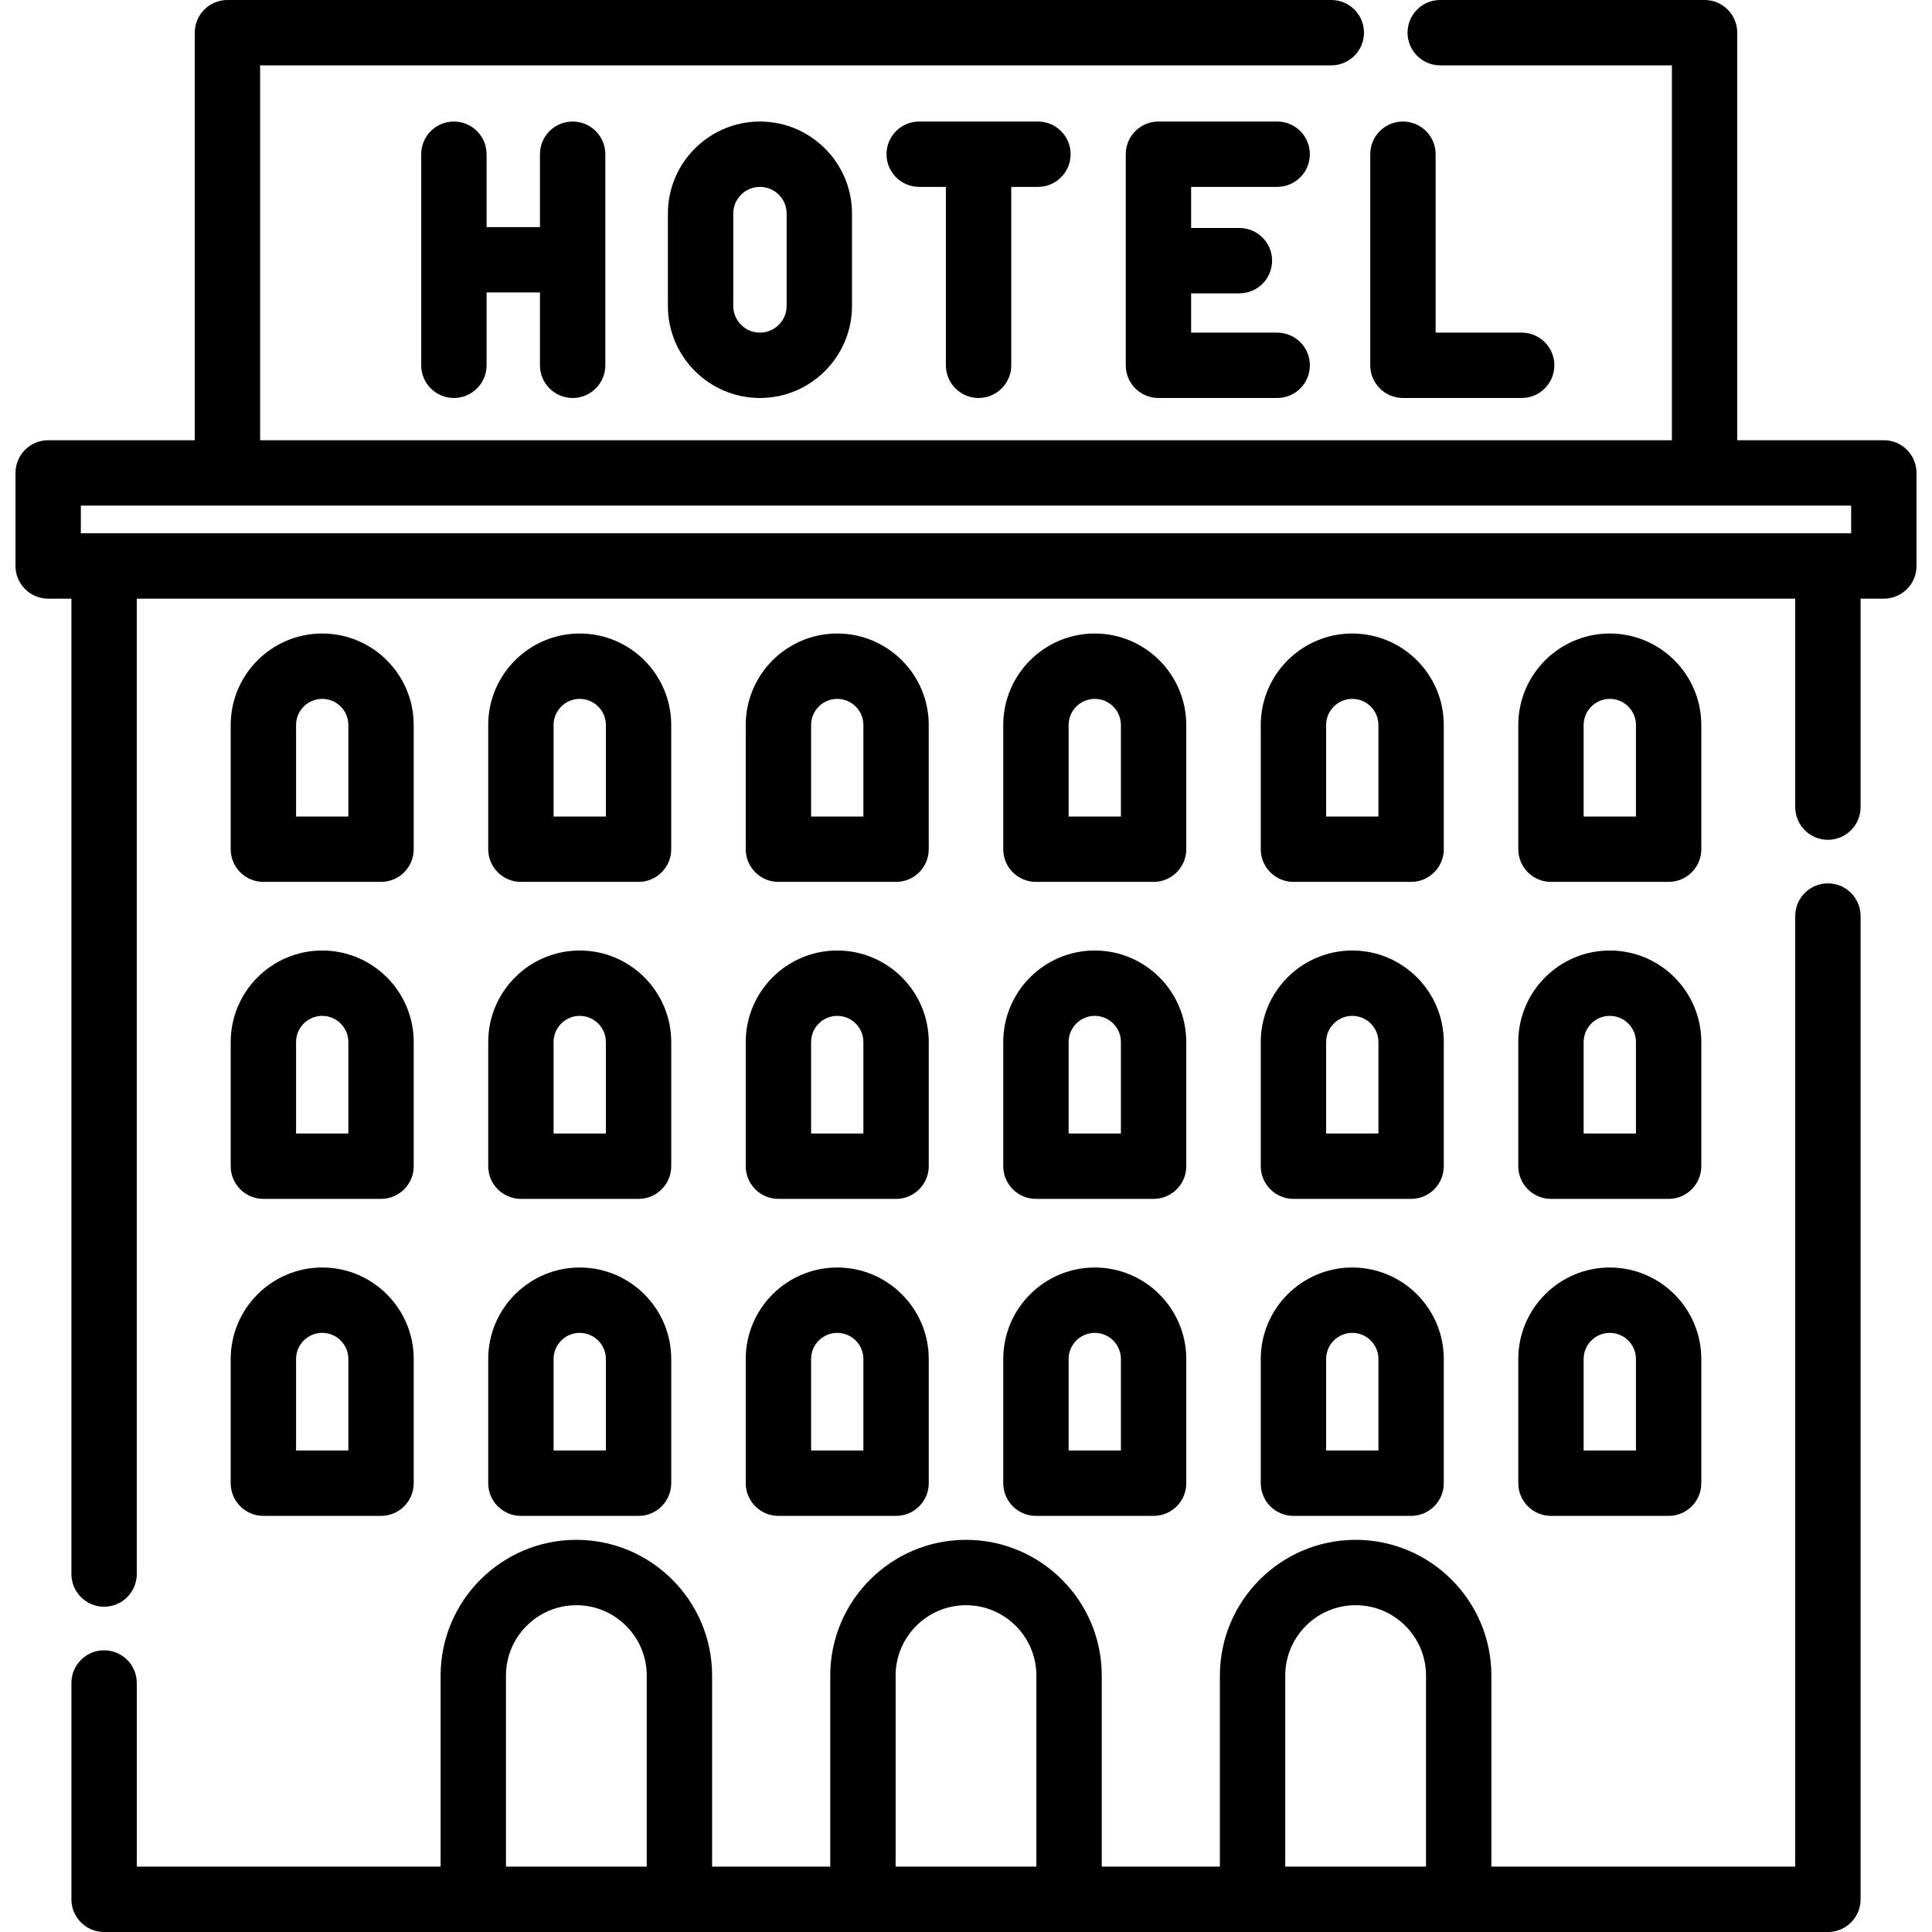
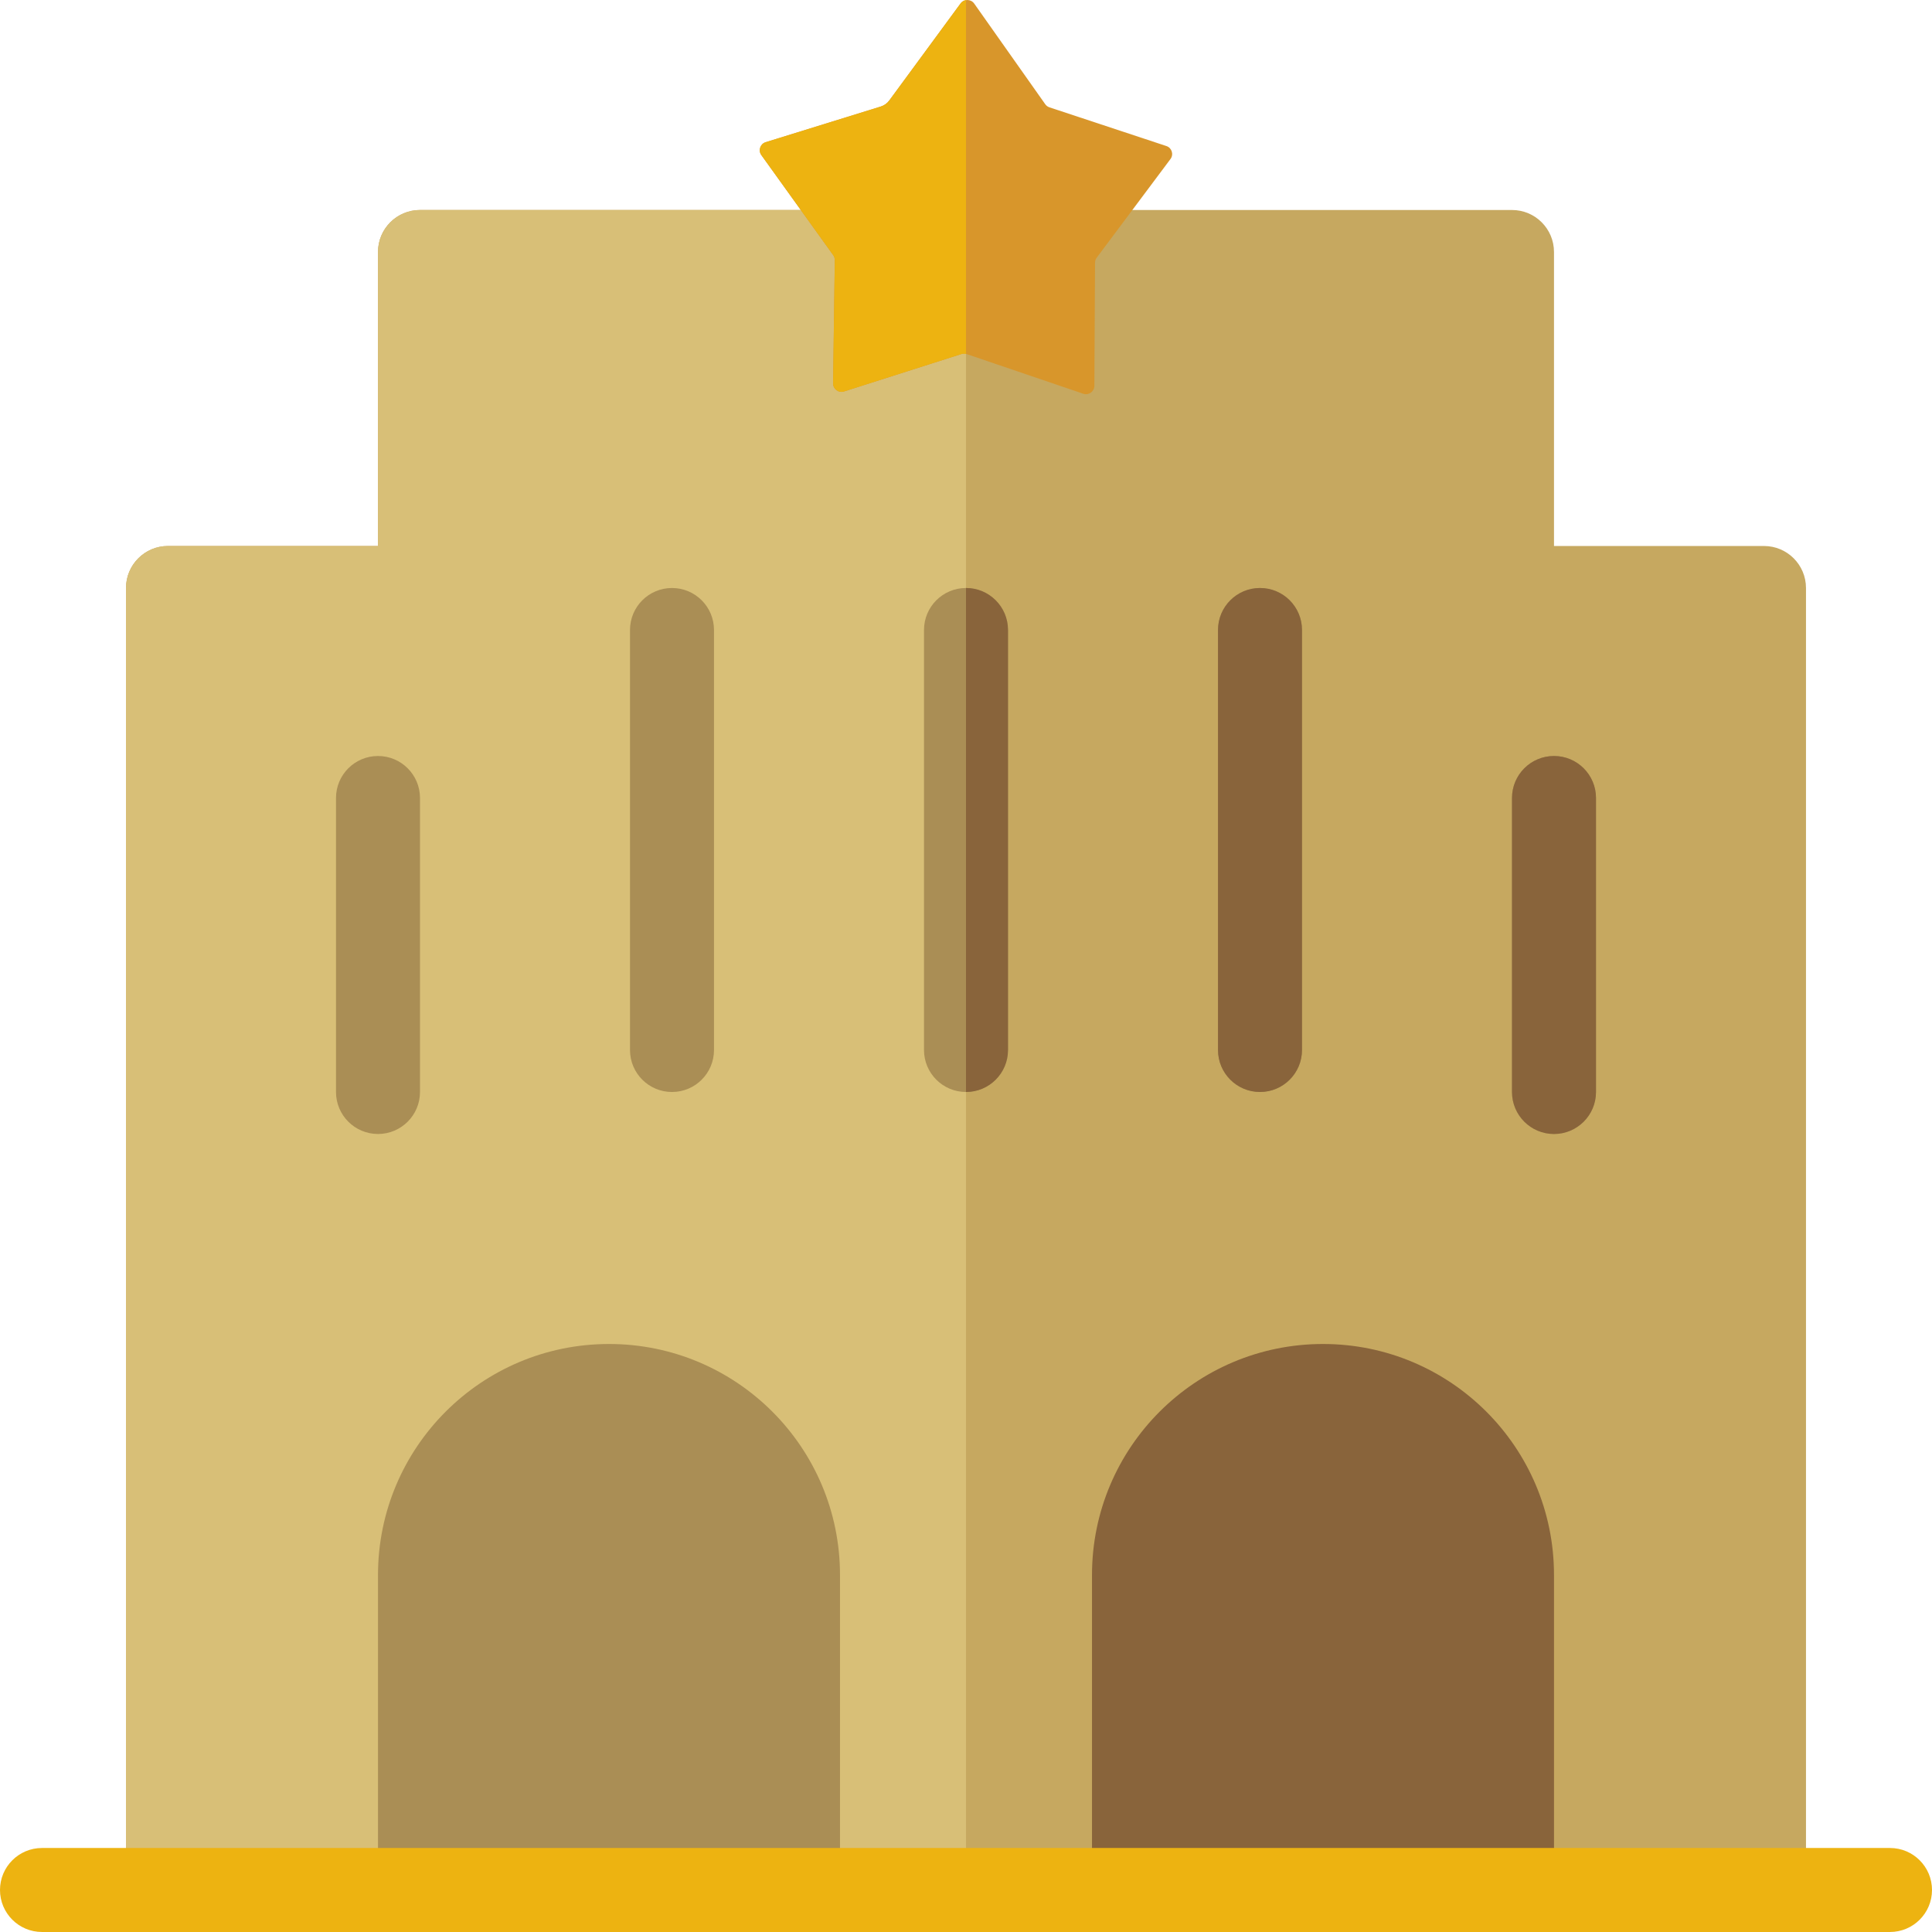
- <svg xmlns="http://www.w3.org/2000/svg" fill="#000000" height="800px" width="800px" version="1.1" id="Layer_1" viewBox="0 0 512 512" xml:space="preserve">
+ <svg xmlns="http://www.w3.org/2000/svg" version="1.1" id="Layer_1" x="0px" y="0px" viewBox="0 0 512 512" style="enable-background:new 0 0 512 512;" xml:space="preserve">
+   <path style="fill:#C6A860;" d="M33.391,511.998V155.824c0-6.147,4.983-11.13,11.13-11.13h55.652V66.781  c0-6.147,4.983-11.13,11.13-11.13h100.174h89.043h100.174c6.147,0,11.13,4.983,11.13,11.13v77.913h55.652  c6.147,0,11.13,4.983,11.13,11.13v356.174H33.391z" />
+   <path style="fill:#D8BF77;" d="M256,511.998H33.391V155.824c0-6.147,4.983-11.13,11.13-11.13h55.652V66.781  c0-6.147,4.983-11.13,11.13-11.13h100.174H256V511.998z" />
+   <path style="fill:#AA8E55;" d="M222.609,417.39v94.609H100.174V417.39c0-33.81,27.408-61.217,61.217-61.217l0,0  C195.201,356.172,222.609,383.58,222.609,417.39z M111.304,289.39v-77.913c0-6.147-4.983-11.13-11.13-11.13  c-6.147,0-11.13,4.983-11.13,11.13v77.913c0,6.147,4.983,11.13,11.13,11.13C106.321,300.52,111.304,295.537,111.304,289.39z   M178.087,289.39c6.147,0,11.13-4.983,11.13-11.13V166.955c0-6.147-4.983-11.13-11.13-11.13c-6.147,0-11.13,4.983-11.13,11.13  v111.304C166.957,284.406,171.94,289.39,178.087,289.39z M256,155.824c-6.147,0-11.13,4.983-11.13,11.13v111.304  c0,6.147,4.983,11.13,11.13,11.13s11.13-4.983,11.13-11.13V166.955C267.13,160.807,262.147,155.824,256,155.824z M333.913,155.824  c-6.147,0-11.13,4.983-11.13,11.13v111.304c0,6.147,4.983,11.13,11.13,11.13s11.13-4.983,11.13-11.13V166.955  C345.043,160.807,340.06,155.824,333.913,155.824z M411.826,200.346c-6.147,0-11.13,4.983-11.13,11.13v77.913  c0,6.147,4.983,11.13,11.13,11.13c6.147,0,11.13-4.983,11.13-11.13v-77.913C422.957,205.329,417.973,200.346,411.826,200.346z" />
+   <path style="fill:#89643B;" d="M411.826,417.39v94.609H289.391V417.39c0-33.81,27.408-61.217,61.217-61.217l0,0  C384.418,356.172,411.826,383.58,411.826,417.39z M333.913,289.39c6.147,0,11.13-4.983,11.13-11.13V166.955  c0-6.147-4.983-11.13-11.13-11.13s-11.13,4.983-11.13,11.13v111.304C322.783,284.406,327.766,289.39,333.913,289.39z   M411.826,200.346c-6.147,0-11.13,4.983-11.13,11.13v77.913c0,6.147,4.983,11.13,11.13,11.13c6.147,0,11.13-4.983,11.13-11.13  v-77.913C422.957,205.329,417.972,200.346,411.826,200.346z M256,155.824V289.39c6.147,0,11.13-4.983,11.13-11.13V166.955  C267.13,160.807,262.146,155.824,256,155.824z" />
+   <path style="fill:#D8962B;" d="M310.189,42.144l-19.549,26.143c-0.285,0.382-0.441,0.845-0.443,1.321l-0.177,32.643  c-0.008,1.52-1.504,2.586-2.943,2.096l-30.904-10.514c-0.451-0.154-0.939-0.158-1.394-0.013l-31.1,9.919  c-1.448,0.462-2.923-0.631-2.903-2.152l0.45-32.64c0.007-0.476-0.14-0.943-0.417-1.329l-19.044-26.513  c-0.887-1.234-0.303-2.975,1.15-3.425l30.481-9.442c0.91-0.282,1.706-0.848,2.271-1.616L254.562,0.91  c0.9-1.225,2.736-1.208,3.613,0.035l18.823,26.671c0.275,0.39,0.667,0.68,1.12,0.83l30.99,10.256  C310.548,39.174,311.099,40.926,310.189,42.144z" />
+   <path style="fill:#EDB311;" d="M201.775,41.104c-0.887-1.234-0.303-2.975,1.15-3.425l30.481-9.443  c0.91-0.282,1.706-0.848,2.271-1.616l18.895-25.714c0.364-0.496,0.884-0.778,1.429-0.867v93.762  c-0.398-0.099-0.816-0.108-1.21,0.018l-31.1,9.919c-1.448,0.462-2.923-0.631-2.903-2.152l0.45-32.64  c0.007-0.476-0.14-0.943-0.417-1.329L201.775,41.104z M500.87,489.737H11.13c-6.147,0-11.13,4.983-11.13,11.13  c0,6.147,4.983,11.13,11.13,11.13H500.87c6.147,0,11.13-4.983,11.13-11.13C512,494.72,507.017,489.737,500.87,489.737z" />
  <g>
-     <g>
-       <path d="M151.755,32.206c-4.783,0-8.661,3.878-8.661,8.661v19.312h-14.147V40.867c0-4.783-3.878-8.661-8.661-8.661    c-4.783,0-8.661,3.878-8.661,8.661v55.944c0,4.783,3.878,8.661,8.661,8.661c4.783,0,8.661-3.878,8.661-8.661v-19.31h14.147v19.31    c0,4.783,3.878,8.661,8.661,8.661s8.661-3.878,8.661-8.661V40.867C160.416,36.084,156.538,32.206,151.755,32.206z" />
-     </g>
-   </g>
+ </g>
  <g>
-     <g>
-       <path d="M201.393,32.206c-13.451,0-24.395,10.944-24.395,24.396v24.474c0,13.451,10.944,24.395,24.395,24.395    c13.452,0,24.396-10.944,24.396-24.395V56.602C225.789,43.15,214.845,32.206,201.393,32.206z M208.468,81.076    c0,3.9-3.173,7.073-7.074,7.073c-3.9,0-7.073-3.173-7.073-7.073V56.602c0-3.901,3.173-7.074,7.073-7.074    c3.901,0,7.074,3.173,7.074,7.074V81.076z" />
-     </g>
-   </g>
+ </g>
  <g>
-     <g>
-       <path d="M338.466,88.15h-22.808V77.74h12.796c4.783,0,8.661-3.878,8.661-8.661c0-4.783-3.878-8.661-8.661-8.661h-12.796v-10.89    h22.808c4.783,0,8.661-3.878,8.661-8.661s-3.878-8.661-8.661-8.661h-31.469c-4.783,0-8.661,3.878-8.661,8.661v55.944    c0,4.783,3.878,8.661,8.661,8.661h31.469c4.783,0,8.661-3.878,8.661-8.661S343.249,88.15,338.466,88.15z" />
-     </g>
-   </g>
+ </g>
  <g>
-     <g>
-       <path d="M403.262,88.15h-22.808V40.867c0-4.783-3.878-8.661-8.661-8.661s-8.661,3.878-8.661,8.661v55.944    c0,4.783,3.878,8.661,8.661,8.661h31.469c4.783,0,8.661-3.878,8.661-8.661S408.045,88.15,403.262,88.15z" />
-     </g>
-   </g>
+ </g>
  <g>
-     <g>
-       <path d="M275.064,32.206h-31.469c-4.783,0-8.661,3.878-8.661,8.661s3.878,8.661,8.661,8.661h7.073v47.283    c0,4.783,3.878,8.661,8.661,8.661c4.783,0,8.661-3.878,8.661-8.661V49.528h7.074c4.783,0,8.661-3.878,8.661-8.661    S279.847,32.206,275.064,32.206z" />
-     </g>
-   </g>
+ </g>
  <g>
-     <g>
-       <path d="M484.414,234.103c-4.783,0-8.661,3.878-8.661,8.661v251.914h-80.519v-50.63c0-19.837-16.138-35.975-35.974-35.975    c-19.837,0-35.975,16.138-35.975,35.975v50.63h-31.31v-50.63c0-19.837-16.138-35.975-35.974-35.975    c-19.836,0-35.974,16.138-35.974,35.975v50.63h-31.31v-50.63c0-19.837-16.138-35.975-35.975-35.975    c-19.836,0-35.974,16.138-35.974,35.975v50.63h-80.52v-48.67c0-4.783-3.878-8.661-8.661-8.661c-4.783,0-8.661,3.878-8.661,8.661    v57.331c0,4.783,3.878,8.661,8.661,8.661h456.828c4.783,0,8.661-3.878,8.661-8.661V242.764    C493.075,237.981,489.197,234.103,484.414,234.103z M171.393,494.678h-37.306v-50.63c0-10.286,8.368-18.653,18.652-18.653    c10.286,0,18.653,8.368,18.653,18.653V494.678z M274.653,494.678h-37.306v-50.63c0-10.286,8.368-18.653,18.653-18.653    c10.285,0,18.652,8.368,18.652,18.653V494.678z M377.912,494.678h-37.306v-50.63c0-10.286,8.368-18.653,18.653-18.653    c10.285,0,18.652,8.368,18.652,18.653V494.678z" />
-     </g>
-   </g>
+ </g>
  <g>
-     <g>
-       <path d="M85.389,335.902c-13.371,0-24.251,10.878-24.251,24.251v32.91c0,4.783,3.878,8.661,8.661,8.661h31.178    c4.783,0,8.661-3.878,8.661-8.661v-32.91C109.639,346.781,98.76,335.902,85.389,335.902z M92.317,384.402H78.46v-24.25    c0-3.82,3.108-6.929,6.929-6.929c3.821,0,6.928,3.108,6.928,6.929V384.402z" />
-     </g>
-   </g>
+ </g>
  <g>
-     <g>
-       <path d="M221.878,335.902c-13.373,0-24.25,10.878-24.25,24.251v32.91c0,4.783,3.878,8.661,8.661,8.661h31.178    c4.783,0,8.661-3.878,8.661-8.661v-32.91C246.128,346.781,235.25,335.902,221.878,335.902z M228.806,384.402H214.95v-24.25    c0-3.82,3.108-6.929,6.928-6.929s6.929,3.108,6.929,6.929V384.402z" />
-     </g>
-   </g>
+ </g>
  <g>
-     <g>
-       <path d="M153.633,335.902c-13.372,0-24.25,10.878-24.25,24.251v32.91c0,4.783,3.878,8.661,8.661,8.661h31.178    c4.783,0,8.661-3.878,8.661-8.661v-32.91C177.883,346.781,167.005,335.902,153.633,335.902z M160.561,384.402h-13.856v-24.25    c0-3.82,3.108-6.929,6.928-6.929s6.929,3.108,6.929,6.929V384.402z" />
-     </g>
-   </g>
+ </g>
  <g>
-     <g>
-       <path d="M290.124,335.902c-13.371,0-24.251,10.878-24.251,24.251v32.91c0,4.783,3.878,8.661,8.661,8.661h31.178    c4.783,0,8.661-3.878,8.661-8.661v-32.91C314.373,346.781,303.495,335.902,290.124,335.902z M297.051,384.402h-13.856v-24.25    c0-3.82,3.108-6.929,6.929-6.929s6.928,3.108,6.928,6.929V384.402z" />
-     </g>
-   </g>
+ </g>
  <g>
-     <g>
-       <path d="M426.612,335.902c-13.372,0-24.25,10.878-24.25,24.251v32.91c0,4.783,3.878,8.661,8.661,8.661h31.178    c4.783,0,8.661-3.878,8.661-8.661v-32.91C450.863,346.781,439.985,335.902,426.612,335.902z M433.541,384.402h-13.856v-24.25    c0-3.82,3.108-6.929,6.928-6.929c3.82,0,6.929,3.108,6.929,6.929V384.402z" />
-     </g>
-   </g>
+ </g>
  <g>
-     <g>
-       <path d="M358.368,335.902c-13.371,0-24.251,10.878-24.251,24.251v32.91c0,4.783,3.878,8.661,8.661,8.661h31.178    c4.783,0,8.661-3.878,8.661-8.661v-32.91C382.618,346.781,371.74,335.902,358.368,335.902z M365.296,384.402H351.44v-24.25    c0-3.82,3.108-6.929,6.929-6.929s6.928,3.108,6.928,6.929V384.402z" />
-     </g>
-   </g>
+ </g>
  <g>
-     <g>
-       <path d="M85.389,251.895c-13.371,0-24.251,10.878-24.251,24.25v32.91c0,4.783,3.878,8.661,8.661,8.661h31.178    c4.783,0,8.661-3.878,8.661-8.661v-32.91C109.639,262.773,98.76,251.895,85.389,251.895z M92.317,300.394H78.46v-24.25    c0-3.82,3.108-6.928,6.929-6.928c3.821,0,6.928,3.108,6.928,6.928V300.394z" />
-     </g>
-   </g>
+ </g>
  <g>
-     <g>
-       <path d="M221.878,251.895c-13.373,0-24.25,10.878-24.25,24.25v32.91c0,4.783,3.878,8.661,8.661,8.661h31.178    c4.783,0,8.661-3.878,8.661-8.661v-32.91C246.128,262.773,235.25,251.895,221.878,251.895z M228.806,300.394H214.95v-24.25    c0-3.82,3.108-6.928,6.928-6.928s6.929,3.108,6.929,6.928V300.394z" />
-     </g>
-   </g>
+ </g>
  <g>
-     <g>
-       <path d="M153.633,251.895c-13.372,0-24.25,10.878-24.25,24.25v32.91c0,4.783,3.878,8.661,8.661,8.661h31.178    c4.783,0,8.661-3.878,8.661-8.661v-32.91C177.883,262.773,167.005,251.895,153.633,251.895z M160.561,300.394h-13.856v-24.25    c0-3.82,3.108-6.928,6.928-6.928s6.929,3.108,6.929,6.928V300.394z" />
-     </g>
-   </g>
-   <g>
-     <g>
-       <path d="M290.124,251.895c-13.371,0-24.251,10.878-24.251,24.25v32.91c0,4.783,3.878,8.661,8.661,8.661h31.178    c4.783,0,8.661-3.878,8.661-8.661v-32.91C314.373,262.773,303.495,251.895,290.124,251.895z M297.051,300.394h-13.856v-24.25    c0-3.82,3.108-6.928,6.929-6.928s6.928,3.108,6.928,6.928V300.394z" />
-     </g>
-   </g>
-   <g>
-     <g>
-       <path d="M426.612,251.895c-13.372,0-24.25,10.878-24.25,24.25v32.91c0,4.783,3.878,8.661,8.661,8.661h31.178    c4.783,0,8.661-3.878,8.661-8.661v-32.91C450.863,262.773,439.985,251.895,426.612,251.895z M433.541,300.394h-13.856v-24.25    c0-3.82,3.108-6.928,6.928-6.928c3.82,0,6.929,3.108,6.929,6.928V300.394z" />
-     </g>
-   </g>
-   <g>
-     <g>
-       <path d="M358.368,251.895c-13.371,0-24.251,10.878-24.251,24.25v32.91c0,4.783,3.878,8.661,8.661,8.661h31.178    c4.783,0,8.661-3.878,8.661-8.661v-32.91C382.618,262.773,371.74,251.895,358.368,251.895z M365.296,300.394H351.44v-24.25    c0-3.82,3.108-6.928,6.929-6.928s6.928,3.108,6.928,6.928V300.394z" />
-     </g>
-   </g>
-   <g>
-     <g>
-       <path d="M85.388,167.887c-13.371,0-24.251,10.878-24.251,24.251v32.911c0,4.783,3.878,8.661,8.661,8.661h31.178    c4.783,0,8.661-3.878,8.661-8.661v-32.911C109.637,178.767,98.759,167.887,85.388,167.887z M92.317,216.388H78.46v-24.25    c0-3.82,3.108-6.929,6.929-6.929c3.821,0,6.928,3.108,6.928,6.929V216.388z" />
-     </g>
-   </g>
-   <g>
-     <g>
-       <path d="M221.876,167.887c-13.372,0-24.25,10.878-24.25,24.251v32.911c0,4.783,3.878,8.661,8.661,8.661h31.178    c4.783,0,8.661-3.878,8.661-8.661v-32.911C246.127,178.767,235.249,167.887,221.876,167.887z M228.806,216.388H214.95v-24.25    c0-3.82,3.108-6.929,6.928-6.929s6.929,3.108,6.929,6.929V216.388z" />
-     </g>
-   </g>
-   <g>
-     <g>
-       <path d="M153.632,167.887c-13.373,0-24.25,10.878-24.25,24.251v32.911c0,4.783,3.878,8.661,8.661,8.661h31.178    c4.783,0,8.661-3.878,8.661-8.661v-32.911C177.882,178.767,167.004,167.887,153.632,167.887z M160.561,216.388h-13.856v-24.25    c0-3.82,3.108-6.929,6.928-6.929s6.929,3.108,6.929,6.929V216.388z" />
-     </g>
-   </g>
-   <g>
-     <g>
-       <path d="M290.122,167.887c-13.371,0-24.251,10.878-24.251,24.251v32.911c0,4.783,3.878,8.661,8.661,8.661h31.178    c4.783,0,8.661-3.878,8.661-8.661v-32.911C314.372,178.767,303.494,167.887,290.122,167.887z M297.051,216.388h-13.856v-24.25    c0-3.82,3.108-6.929,6.929-6.929s6.928,3.108,6.928,6.929V216.388z" />
-     </g>
-   </g>
-   <g>
-     <g>
-       <path d="M426.612,167.887c-13.372,0-24.25,10.878-24.25,24.251v32.911c0,4.783,3.878,8.661,8.661,8.661h31.178    c4.783,0,8.661-3.878,8.661-8.661v-32.911C450.863,178.767,439.985,167.887,426.612,167.887z M433.541,216.388h-13.856v-24.25    c0-3.82,3.108-6.929,6.928-6.929c3.82,0,6.929,3.108,6.929,6.929V216.388z" />
-     </g>
-   </g>
-   <g>
-     <g>
-       <path d="M358.367,167.887c-13.371,0-24.251,10.878-24.251,24.251v32.911c0,4.783,3.878,8.661,8.661,8.661h31.178    c4.783,0,8.661-3.878,8.661-8.661v-32.911C382.617,178.767,371.739,167.887,358.367,167.887z M365.296,216.388H351.44v-24.25    c0-3.82,3.108-6.929,6.929-6.929s6.928,3.108,6.928,6.929V216.388z" />
-     </g>
-   </g>
-   <g>
-     <g>
-       <path d="M499.235,116.665h-38.846V8.661c0-4.783-3.878-8.661-8.661-8.661h-70.049c-4.783,0-8.661,3.878-8.661,8.661    s3.878,8.661,8.661,8.661h61.388v99.344H68.933V17.322h283.876c4.783,0,8.661-3.878,8.661-8.661S357.592,0,352.809,0H60.272    c-4.783,0-8.661,3.878-8.661,8.661v108.004H12.765c-4.783,0-8.661,3.878-8.661,8.661v24.663c0,4.783,3.878,8.661,8.661,8.661h6.16    v258.487c0,4.783,3.878,8.661,8.661,8.661c4.783,0,8.661-3.878,8.661-8.661V158.651h439.507v55.243    c0,4.783,3.878,8.661,8.661,8.661c4.783,0,8.661-3.878,8.661-8.661v-55.243h6.16c4.783,0,8.661-3.878,8.661-8.661v-24.663    C507.896,120.543,504.018,116.665,499.235,116.665z M490.574,141.33H21.426v-7.341h469.148V141.33z" />
-     </g>
-   </g>
+ </g>
</svg>
